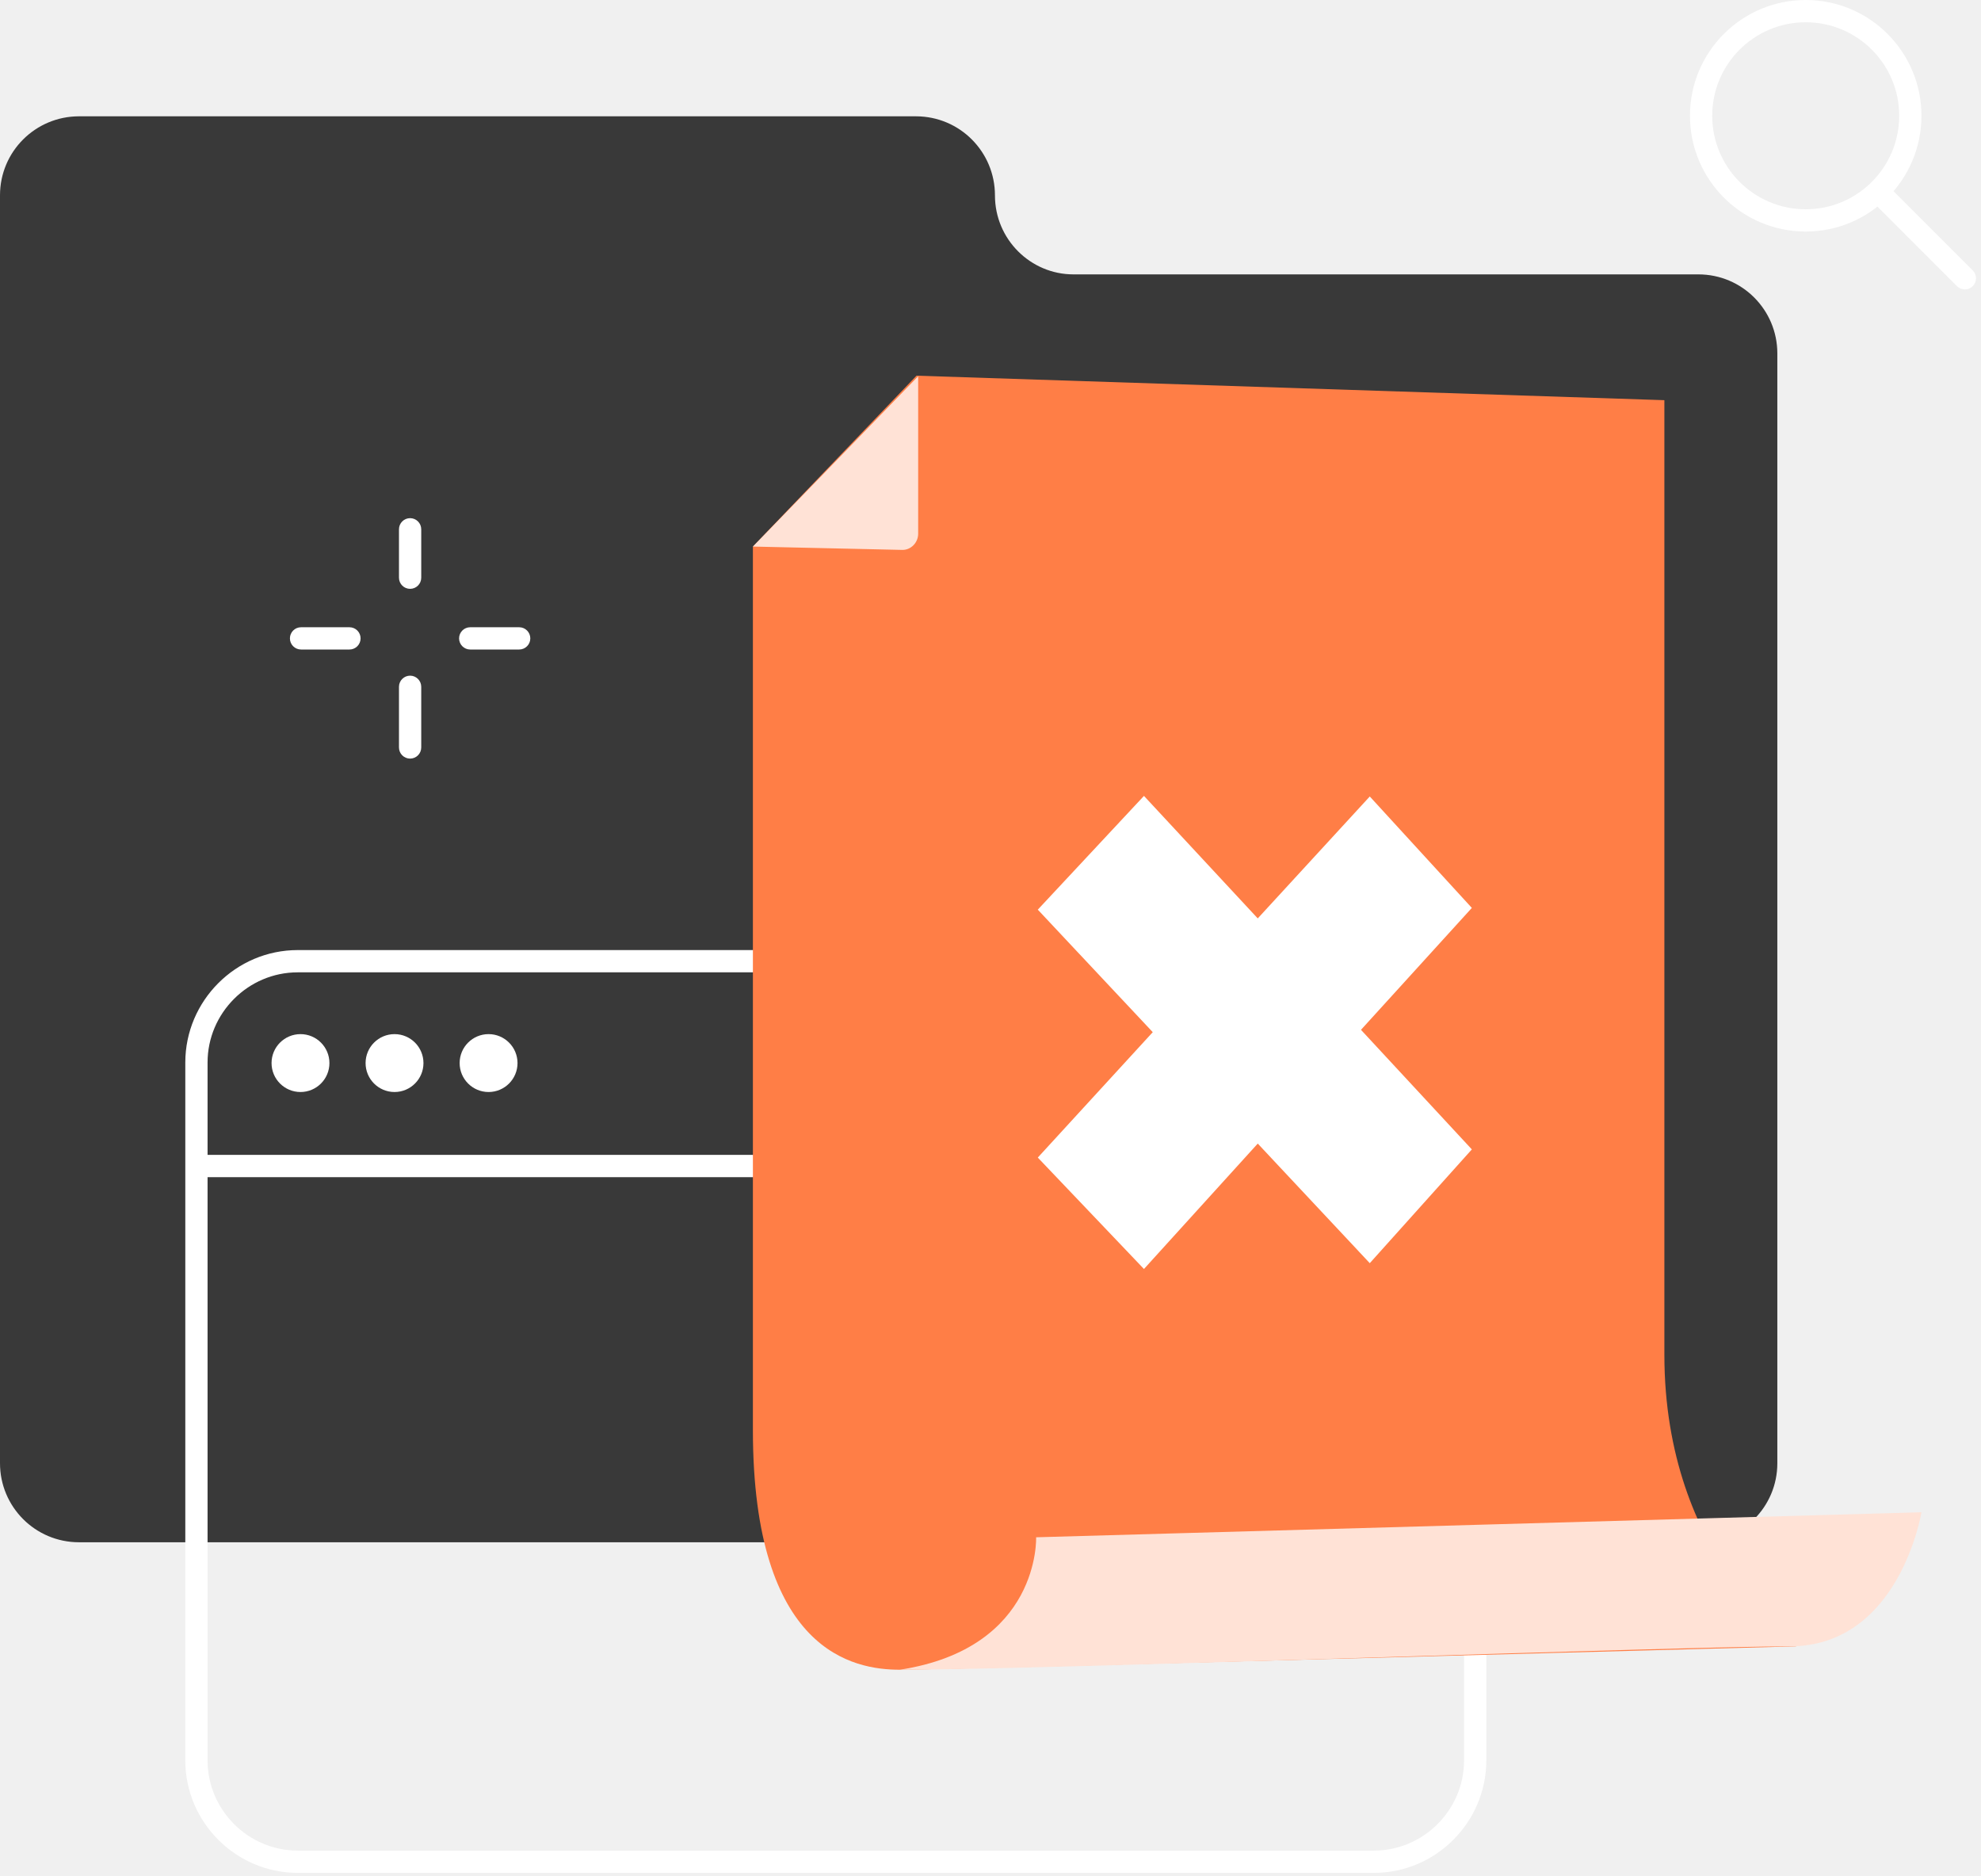
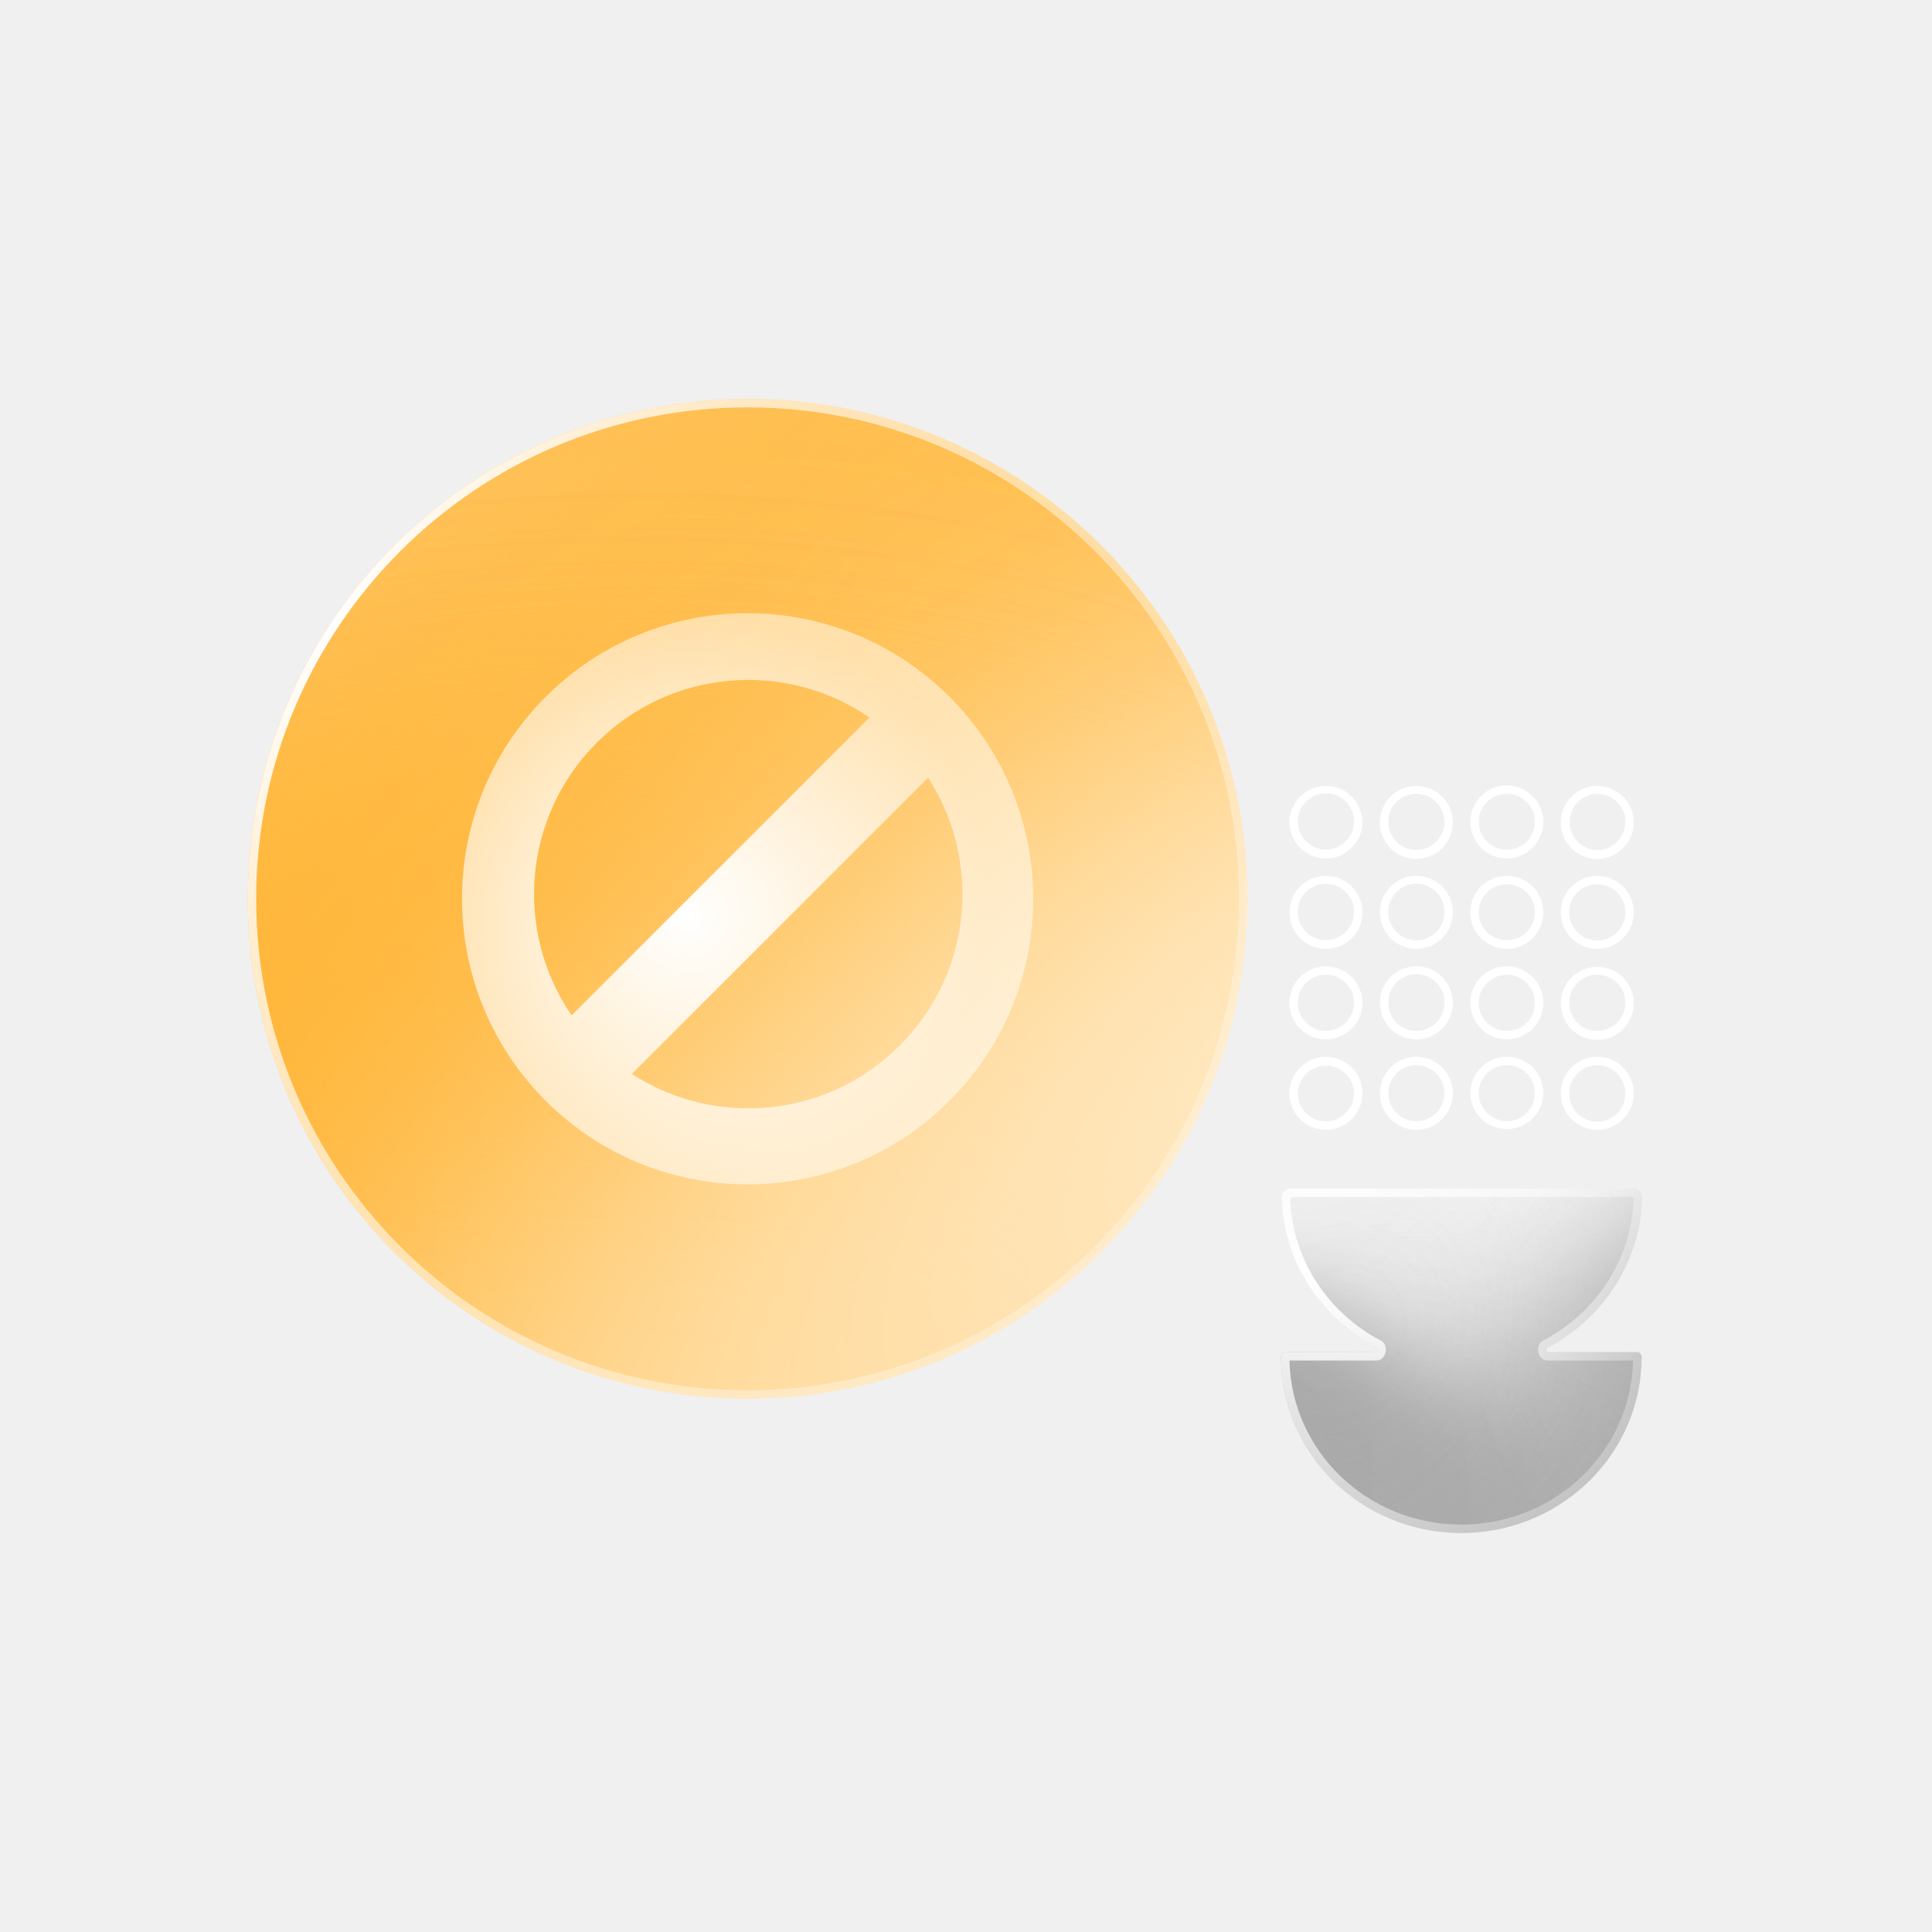
- <svg xmlns="http://www.w3.org/2000/svg" width="356" height="337" fill="none" viewBox="0 0 356 337">
-   <path fill="#393939" d="M178.8 35.098c0-7.8-6.3-14.2-14.2-14.2H14.2c-7.8 0-14.2 6.3-14.2 14.2v227.8c0 7.8 6.3 14.2 14.2 14.2h291c7.8 0 14.2-6.3 14.2-14.2v-199.4c0-7.8-6.3-14.2-14.2-14.2H192.9c-7.7 0-14.1-6.3-14.1-14.2Z" />
-   <path stroke="#fff" stroke-linecap="round" stroke-linejoin="round" stroke-width="4" d="M324.499 39.6c10.383 0 18.8-8.417 18.8-18.8 0-10.383-8.417-18.8-18.8-18.8-10.383 0-18.8 8.417-18.8 18.8 0 10.383 8.417 18.8 18.8 18.8Z" clip-rule="evenodd" />
-   <path fill="#fff" d="M339.414 33.484a2 2 0 1 0-2.828 2.829l2.828-2.829Zm12.272 17.929a2 2 0 1 0 2.828-2.829l-2.828 2.829ZM75.699 95.098a2 2 0 0 0-4 0h4Zm-4 8.7a2 2 0 1 0 4 0h-4Zm4 19.6a2 2 0 0 0-4 0h4Zm-4 10.9a2 2 0 1 0 4 0h-4Zm21.601-17.6a2 2 0 1 0 0-4v4Zm-8.8-4a2 2 0 0 0 0 4v-4Zm-21.7 4a2 2 0 1 0 0-4v4Zm-8.7-4a2 2 0 0 0 0 4v-4Zm282.486-76.385 15.1 15.1 2.828-2.829-15.1-15.1-2.828 2.829ZM71.699 95.098v8.7h4v-8.7h-4Zm0 28.3v10.9h4v-10.9h-4Zm21.601-10.7h-8.8v4h8.8v-4Zm-30.5 0h-8.7v4h8.7v-4Z" />
-   <path stroke="#fff" stroke-linecap="round" stroke-linejoin="round" stroke-width="4" d="M246.901 334.5h-193.4c-10 0-18.2-8.2-18.2-18.2V190.9c0-10 8.2-18.2 18.2-18.2h193.4c10 0 18.2 8.2 18.2 18.2v125.4c0 10-8.2 18.2-18.2 18.2Z" clip-rule="evenodd" />
-   <path fill="#fff" d="M54 196.202a5.2 5.2 0 1 0 0-10.401 5.2 5.2 0 0 0 0 10.401Zm16.9 0a5.2 5.2 0 1 0-.002-10.401 5.2 5.2 0 0 0 .001 10.401Zm16.902 0a5.2 5.2 0 1 0-.002-10.401 5.2 5.2 0 0 0 .002 10.401Z" />
-   <path stroke="#fff" stroke-linecap="round" stroke-linejoin="round" stroke-width="4" d="M35.5 209.5h228.9" />
-   <path fill="#FF7E46" d="M135.301 98.2v158.7c0 40 18.2 43.1 26.4 43.1s161.1-4.2 161.1-4.2-23.7-15.7-23.7-52.4V71.9l-134.4-4.4-29.4 30.7Z" />
-   <path fill="#FFE2D6" fill-rule="evenodd" d="m162.201 98.802-26.9-.6 29.7-30.6v28.3c0 1.6-1.3 2.9-2.8 2.9Zm23.998 177.401s.8 19.9-24.5 23.8c13.097 0 51.436-1.171 87.618-2.277 32.33-.988 62.939-1.923 72.282-1.923 19.8 0 23.7-24.1 23.7-24.1l-159.1 4.5Z" clip-rule="evenodd" />
-   <path fill="#fff" d="m246.159 143.105-20.132 21.905L205.578 143 186.5 163.438l20.659 22.01-20.659 22.533L205.578 228l20.449-22.534 20.132 21.486 18.341-20.438-19.922-21.486 19.922-21.905-18.341-20.018Z" />
+ <svg xmlns="http://www.w3.org/2000/svg" width="230" height="230" fill="none">
+   <path d="M171.96 130.154a3.345 3.345 0 0 0-6.691 0l.003.172a3.347 3.347 0 0 0 6.688-.172zm21.537 0a3.345 3.345 0 0 0-6.691 0l.004.172a3.345 3.345 0 0 0 6.687-.172zm-32.306-.001a3.346 3.346 0 0 0-6.691 0l.004.172a3.346 3.346 0 0 0 6.687-.172zm21.538 0a3.345 3.345 0 0 0-3.346-3.345 3.345 3.345 0 0 0-3.346 3.345l.004.172a3.347 3.347 0 0 0 6.688-.172zm-10.769-10.768a3.346 3.346 0 1 0-6.691 0l.003.172a3.346 3.346 0 0 0 6.688-.172zm21.537-.001a3.347 3.347 0 0 0-3.174-3.342l-.172-.004a3.346 3.346 0 0 0 0 6.692l.172-.003a3.348 3.348 0 0 0 3.174-3.343zm-32.306 0a3.345 3.345 0 1 0-6.69-.002 3.345 3.345 0 0 0 6.69.002zm21.538 0a3.346 3.346 0 1 0-6.692 0 3.346 3.346 0 0 0 6.692 0zm-10.769-10.768a3.346 3.346 0 1 0-6.691 0l.003.172a3.347 3.347 0 0 0 6.688-.172zm-10.769-.001a3.346 3.346 0 1 0-6.691 0l.004.172a3.347 3.347 0 0 0 6.687-.172zm21.538 0a3.346 3.346 0 1 0-6.692 0l.004.172a3.347 3.347 0 0 0 6.688-.172zm10.768 0a3.348 3.348 0 0 0-3.174-3.343l-.172-.003a3.346 3.346 0 0 0-3.345 3.346l.004.172a3.345 3.345 0 0 0 3.341 3.174l.172-.004a3.347 3.347 0 0 0 3.174-3.342zm-10.768-10.768a3.346 3.346 0 1 0-6.692 0l.004.172a3.347 3.347 0 0 0 6.688-.172zm-21.538-.001a3.346 3.346 0 1 0-6.691 0 3.346 3.346 0 0 0 6.691 0zm10.769 0a3.346 3.346 0 1 0-6.692 0 3.346 3.346 0 0 0 6.692 0zm21.537 0a3.346 3.346 0 0 0-3.174-3.342l-.172-.004a3.346 3.346 0 0 0 0 6.691l.172-.003a3.347 3.347 0 0 0 3.174-3.342zm-20.537 32.308a4.346 4.346 0 1 1-8.693 0 4.346 4.346 0 0 1 8.693 0zm21.537 0a4.346 4.346 0 1 1-8.693 0 4.346 4.346 0 0 1 8.693 0zm-32.306-.001a4.345 4.345 0 1 1-8.69.001 4.345 4.345 0 0 1 8.69-.001zm21.538 0a4.347 4.347 0 0 1-8.692 0 4.345 4.345 0 0 1 8.692 0zm-10.769-10.768a4.345 4.345 0 1 1-8.69 0 4.345 4.345 0 0 1 8.69 0zm-10.769-.001a4.345 4.345 0 1 1-8.691 0 4.345 4.345 0 0 1 8.691 0zm21.538 0a4.345 4.345 0 1 1-8.69 0 4.345 4.345 0 0 1 8.69 0zm10.768 0a4.346 4.346 0 1 1-8.691 0 4.346 4.346 0 0 1 8.691 0zm-21.537-10.768a4.346 4.346 0 1 1-8.693 0 4.346 4.346 0 0 1 8.693 0zm-10.769-.001a4.345 4.345 0 1 1-8.69.001 4.345 4.345 0 0 1 8.69-.001zm21.538 0a4.347 4.347 0 1 1-8.694-.002 4.347 4.347 0 0 1 8.694.002zm10.768 0a4.346 4.346 0 1 1-8.693 0 4.346 4.346 0 0 1 8.693 0zm-10.768-10.768a4.346 4.346 0 1 1-8.692-.002 4.346 4.346 0 0 1 8.692.002zm-21.538-.001a4.345 4.345 0 1 1-8.691 0 4.346 4.346 0 0 1 8.691 0zm10.769 0a4.346 4.346 0 1 1-8.691 0 4.346 4.346 0 0 1 8.691 0zm21.537 0a4.346 4.346 0 1 1-8.691 0 4.346 4.346 0 0 1 8.691 0z" fill="#fff" />
+   <mask id="a" style="mask-type:alpha" maskUnits="userSpaceOnUse" x="152" y="141" width="44" height="42">
+     <path d="M194.431 141.5c.592 0 1.086.484 1.068 1.093-.225 7.749-4.753 14.437-11.321 17.88-.015.007-.037.025-.054.075a.437.437 0 0 0-.009.22.37.37 0 0 0 .08.177c.022.024.033.024.041.024h10.632c.3 0 .563.241.563.561 0 11.41-9.324 20.674-20.911 20.961l-.554.007c-11.844 0-21.465-9.376-21.465-20.968 0-.32.263-.561.562-.561h10.788c.008 0 .019 0 .041-.024a.448.448 0 0 0 .071-.397c-.017-.05-.039-.068-.054-.075-6.568-3.443-11.097-10.131-11.322-17.88a1.065 1.065 0 0 1 1.068-1.093h40.776z" fill="#000" />
+   </mask>
+   <g mask="url(#a)">
+     <mask id="b" style="mask-type:alpha" maskUnits="userSpaceOnUse" x="144" y="131" width="105" height="58">
+       <path fill="#fff" d="M144.382 131.285h103.897v57H144.382z" />
+     </mask>
+     <g mask="url(#b)">
+       <path fill="#fff" d="M144.382 131.284h103.897v57H144.382z" />
+       <g filter="url(#c)">
+         <path d="M184.522 170.346c16.901 3.88 31.964 6.194 30.369 12.805-1.596 6.611-16.591 8.825-33.492 4.945-16.902-3.881-28.051-15.701-26.456-22.311 1.596-6.611 12.677.681 29.579 4.561z" fill="#AAA" />
+       </g>
+       <g filter="url(#d)">
+         <path d="M189.667 155.403c16.281-18.156 28.71-35.617 39.87-26.097 11.16 9.52 7.008 31.956-9.274 50.112-16.282 18.157-43.874 19.773-55.034 10.253-11.16-9.52 8.156-16.111 24.438-34.268z" fill="#AAA" />
+       </g>
+       <g filter="url(#e)">
+         <path d="M183.142 175.599c20.987 12.761 40.652 21.924 32.808 34.195-7.843 12.271-31.215 11.874-52.202-.887-20.988-12.761-27.05-39.064-19.207-51.335 7.844-12.271 17.613 5.266 38.601 18.027z" fill="#AAA" />
+       </g>
+       <g filter="url(#f)">
+         <path d="M164.292 179.948c16.902 3.88 31.965 6.194 30.369 12.805-1.595 6.611-16.59 8.824-33.492 4.944-16.901-3.88-28.05-15.7-26.455-22.311 1.595-6.611 12.676.682 29.578 4.562z" fill="#AAA" />
+       </g>
+       <g filter="url(#g)">
+         <path d="M270.907 157.569c18.284 17.832 17.2 58.891 6.116 69.702s-34.891 5.119-53.175-12.713c-18.283-17.833-17.922-46.178-6.838-56.989 11.084-10.81 35.614-17.832 53.897 0z" fill="url(#h)" />
+       </g>
+       <g filter="url(#i)">
+         <path d="M142.973 189.872c12.928 21.84 53.872 31.446 67.447 23.802 13.575-7.644 14.1-31.546 1.172-53.386-12.929-21.84-41.094-28.836-54.67-21.192-13.575 7.644-26.878 28.937-13.949 50.776z" fill="url(#j)" />
+       </g>
+       <g filter="url(#k)">
+         <path d="M221.75 159.605c16.902 3.88 31.965 6.194 30.369 12.805-1.595 6.611-16.59 8.824-33.492 4.944-16.901-3.88-28.05-15.7-26.455-22.311 1.595-6.61 12.676.682 29.578 4.562z" fill="#AAA" />
+       </g>
+     </g>
+   </g>
+   <path d="M153.654 142.501c-.045 0-.069.035-.068.063.214 7.367 4.519 13.739 10.787 17.024.565.296.666.935.579 1.374-.086.437-.431 1.008-1.102 1.008h-10.344c.239 10.814 9.296 19.529 20.459 19.529l.528-.007c10.919-.27 19.696-8.879 19.931-19.522h-10.189c-.671 0-1.016-.571-1.102-1.008-.087-.439.014-1.078.579-1.374 6.268-3.285 10.572-9.657 10.786-17.024.001-.028-.023-.063-.068-.063h-40.776zm41.776 19.03c0 11.41-9.324 20.674-20.911 20.961l-.554.007c-11.843 0-21.465-9.376-21.465-20.968 0-.32.263-.561.562-.561h10.788c.008 0 .018 0 .041-.024a.37.37 0 0 0 .08-.177.437.437 0 0 0-.009-.22c-.018-.051-.039-.068-.054-.075-6.568-3.443-11.097-10.131-11.322-17.88a1.065 1.065 0 0 1 1.068-1.093h40.776c.592 0 1.086.484 1.068 1.093-.225 7.749-4.753 14.437-11.321 17.88-.015.007-.036.024-.054.075a.437.437 0 0 0-.009.22.37.37 0 0 0 .08.177c.023.024.033.024.041.024h10.632c.3 0 .563.241.563.561z" fill="url(#l)" />
+   <mask id="m" style="mask-type:alpha" maskUnits="userSpaceOnUse" x="29" y="47" width="120" height="120">
+     <path d="M89 47.5c32.861 0 59.499 26.64 59.499 59.5 0 32.861-26.638 59.499-59.499 59.499-32.86 0-59.5-26.638-59.5-59.499 0-32.86 26.64-59.5 59.5-59.5z" fill="#000" />
+   </mask>
+   <g mask="url(#m)">
+     <mask id="n" style="mask-type:alpha" maskUnits="userSpaceOnUse" x="-164" y="-69" width="708" height="399">
+       <path fill="#fff" d="M-163.45-68.297h706.986v397.679H-163.45z" />
+     </mask>
+     <g mask="url(#n)">
+       <path fill="#fff" d="M-275.133-51.731h543.854v305.918h-543.854z" />
+       <g filter="url(#o)">
+         <path d="M-69.47 169.968c66.623 74.701 129.877 135.738 99.92 162.456-29.958 26.718-108.252-12.18-174.874-86.881-66.623-74.701-79.155-168.798-49.197-195.515 29.957-26.718 57.528 45.24 124.15 119.94z" fill="#FFB433" />
+       </g>
+       <g filter="url(#p)">
+         <path d="M-104.188 81.155C-30.652 13.25 44.745-34.307-22.348-106.962c-67.093-72.655-181.095-76.504-254.631-8.598-73.536 67.907-42.206 217.641 24.887 290.296s74.368-25.674 147.904-93.58z" fill="#FFB433" />
+       </g>
+       <g filter="url(#q)">
+         <path d="M179.069 260.38c73.536-67.907 148.932-115.462 81.84-188.117C193.816-.392 79.814-4.242 6.278 63.665-67.26 131.57-35.928 281.305 31.165 353.96c67.093 72.655 74.368-25.674 147.904-93.58z" fill="#FFB433" />
+       </g>
+       <g filter="url(#r)">
+         <path d="M-82.168-67.908C-152.945 2.87-208.092 71.685-249.78 29.998c-41.687-41.686-18.104-132.857 52.673-203.634 70.777-70.777 181.661-71.002 223.348-29.315C67.93-161.264-11.39-138.685-82.168-67.908z" fill="#FFB433" />
+       </g>
+       <g filter="url(#s)">
+         <path d="M60.768 55.434c70.777-70.777 125.924-139.592 167.61-97.906 41.687 41.687 18.105 132.857-52.672 203.635-70.777 70.777-181.662 71.002-223.349 29.315-41.686-41.687 37.634-64.266 108.41-135.044z" fill="#FFB433" />
+       </g>
+       <g filter="url(#t)">
+         <path d="M201.089 111.317C130.311 182.094 75.165 250.91 33.478 209.223-8.21 167.536 15.373 76.366 86.15 5.589c70.777-70.778 181.661-71.002 223.348-29.316 41.687 41.687-37.633 64.267-108.41 135.044z" fill="#FFB433" />
+       </g>
+       <g filter="url(#u)">
+         <path d="M210.81 20.096c95.705 95.705 90.032 316.069 32.011 374.09-58.02 58.021-182.64 27.472-278.345-68.234-95.705-95.705-93.817-247.836-35.796-305.856 58.02-58.021 186.425-95.706 282.13 0z" fill="url(#v)" />
+       </g>
+       <g filter="url(#w)">
+         <path d="M53.221 267.881c-70.777 70.777-125.923 139.592-167.61 97.905-41.687-41.686-18.105-132.856 52.672-203.634C9.061 91.375 119.945 91.15 161.632 132.837c41.687 41.687-37.633 64.266-108.41 135.044z" fill="#FFB433" />
+       </g>
+       <g filter="url(#x)">
+         <path d="M53.221 267.881c-70.777 70.777-125.923 139.592-167.61 97.905-41.687-41.686-18.105-132.856 52.672-203.634C9.061 91.375 119.945 91.15 161.632 132.837c41.687 41.687-37.633 64.266-108.41 135.044z" fill="#FFB433" />
+       </g>
+       <g filter="url(#y)">
+         <path d="M71.893 129.505c-95.705 95.705-90.032 316.07-32.011 374.091 58.02 58.02 182.64 27.471 278.345-68.234 95.705-95.705 93.817-247.836 35.797-305.857-58.021-58.02-186.426-95.705-282.13 0z" fill="url(#z)" />
+       </g>
+     </g>
+   </g>
+   <path d="M147.499 107c0-32.308-26.191-58.5-58.499-58.5-32.309 0-58.5 26.192-58.5 58.5s26.192 58.499 58.5 58.499 58.499-26.191 58.499-58.499zm1 0c0 32.861-26.638 59.499-59.499 59.499-32.86 0-59.5-26.638-59.5-59.499 0-32.86 26.64-59.5 59.5-59.5 32.861 0 59.499 26.64 59.499 59.5z" fill="url(#A)" />
+   <path d="M64.958 82.958c13.278-13.278 34.806-13.278 48.084 0 13.277 13.278 13.277 34.805 0 48.083-13.278 13.278-34.806 13.278-48.084 0-13.277-13.278-13.277-34.805 0-48.083zm10.259 44.896c9.881 6.411 23.228 5.287 31.892-3.377 8.664-8.665 9.789-22.012 3.377-31.893l-35.27 35.27zm28.293-42.435c-9.933-6.834-23.631-5.837-32.463 2.995s-9.83 22.53-2.995 32.463l35.458-35.458z" fill="url(#B)" />
+   <defs>
+     <filter id="t" x="-69.046" y="-133.903" width="472.015" height="437.698" filterUnits="userSpaceOnUse" color-interpolation-filters="sRGB">
+       <feFlood flood-opacity="0" result="BackgroundImageFix" />
+       <feBlend in="SourceGraphic" in2="BackgroundImageFix" result="shape" />
+       <feGaussianBlur stdDeviation="40.962" result="effect1_foregroundBlur_35_22" />
+     </filter>
+     <filter id="c" x="128.403" y="136.73" width="112.992" height="79.666" filterUnits="userSpaceOnUse" color-interpolation-filters="sRGB">
+       <feFlood flood-opacity="0" result="BackgroundImageFix" />
+       <feBlend in="SourceGraphic" in2="BackgroundImageFix" result="shape" />
+       <feGaussianBlur stdDeviation="13.194" result="effect1_foregroundBlur_35_22" />
+     </filter>
+     <filter id="e" x="131.65" y="143.814" width="95.659" height="84.526" filterUnits="userSpaceOnUse" color-interpolation-filters="sRGB">
+       <feFlood flood-opacity="0" result="BackgroundImageFix" />
+       <feBlend in="SourceGraphic" in2="BackgroundImageFix" result="shape" />
+       <feGaussianBlur stdDeviation="4.798" result="effect1_foregroundBlur_35_22" />
+     </filter>
+     <filter id="f" x="108.174" y="146.331" width="112.992" height="79.666" filterUnits="userSpaceOnUse" color-interpolation-filters="sRGB">
+       <feFlood flood-opacity="0" result="BackgroundImageFix" />
+       <feBlend in="SourceGraphic" in2="BackgroundImageFix" result="shape" />
+       <feGaussianBlur stdDeviation="13.194" result="effect1_foregroundBlur_35_22" />
+     </filter>
+     <filter id="g" x="109.281" y="46.671" width="275.778" height="286.075" filterUnits="userSpaceOnUse" color-interpolation-filters="sRGB">
+       <feFlood flood-opacity="0" result="BackgroundImageFix" />
+       <feBlend in="SourceGraphic" in2="BackgroundImageFix" result="shape" />
+       <feGaussianBlur stdDeviation="50" result="effect1_foregroundBlur_35_22" />
+     </filter>
+     <filter id="i" x="37.709" y="36.106" width="283.246" height="280.166" filterUnits="userSpaceOnUse" color-interpolation-filters="sRGB">
+       <feFlood flood-opacity="0" result="BackgroundImageFix" />
+       <feBlend in="SourceGraphic" in2="BackgroundImageFix" result="shape" />
+       <feGaussianBlur stdDeviation="50" result="effect1_foregroundBlur_35_22" />
+     </filter>
+     <filter id="k" x="176.187" y="136.544" width="91.881" height="58.555" filterUnits="userSpaceOnUse" color-interpolation-filters="sRGB">
+       <feFlood flood-opacity="0" result="BackgroundImageFix" />
+       <feBlend in="SourceGraphic" in2="BackgroundImageFix" result="shape" />
+       <feGaussianBlur stdDeviation="7.917" result="effect1_foregroundBlur_35_22" />
+     </filter>
+     <filter id="o" x="-345.528" y="-92.203" width="520.163" height="569.598" filterUnits="userSpaceOnUse" color-interpolation-filters="sRGB">
+       <feFlood flood-opacity="0" result="BackgroundImageFix" />
+       <feBlend in="SourceGraphic" in2="BackgroundImageFix" result="shape" />
+       <feGaussianBlur stdDeviation="68.27" result="effect1_foregroundBlur_35_22" />
+     </filter>
+     <filter id="p" x="-401.239" y="-245.999" width="486.841" height="528.238" filterUnits="userSpaceOnUse" color-interpolation-filters="sRGB">
+       <feFlood flood-opacity="0" result="BackgroundImageFix" />
+       <feBlend in="SourceGraphic" in2="BackgroundImageFix" result="shape" />
+       <feGaussianBlur stdDeviation="40.962" result="effect1_foregroundBlur_35_22" />
+     </filter>
+     <filter id="q" x="-117.982" y="-66.774" width="486.841" height="528.238" filterUnits="userSpaceOnUse" color-interpolation-filters="sRGB">
+       <feFlood flood-opacity="0" result="BackgroundImageFix" />
+       <feBlend in="SourceGraphic" in2="BackgroundImageFix" result="shape" />
+       <feGaussianBlur stdDeviation="40.962" result="effect1_foregroundBlur_35_22" />
+     </filter>
+     <filter id="r" x="-352.303" y="-313.127" width="472.015" height="437.698" filterUnits="userSpaceOnUse" color-interpolation-filters="sRGB">
+       <feFlood flood-opacity="0" result="BackgroundImageFix" />
+       <feBlend in="SourceGraphic" in2="BackgroundImageFix" result="shape" />
+       <feGaussianBlur stdDeviation="40.962" result="effect1_foregroundBlur_35_22" />
+     </filter>
+     <filter id="s" x="-141.113" y="-137.044" width="472.015" height="437.698" filterUnits="userSpaceOnUse" color-interpolation-filters="sRGB">
+       <feFlood flood-opacity="0" result="BackgroundImageFix" />
+       <feBlend in="SourceGraphic" in2="BackgroundImageFix" result="shape" />
+       <feGaussianBlur stdDeviation="40.962" result="effect1_foregroundBlur_35_22" />
+     </filter>
+     <filter id="d" x="142.727" y="107.428" width="112.265" height="107.171" filterUnits="userSpaceOnUse" color-interpolation-filters="sRGB">
+       <feFlood flood-opacity="0" result="BackgroundImageFix" />
+       <feBlend in="SourceGraphic" in2="BackgroundImageFix" result="shape" />
+       <feGaussianBlur stdDeviation="9.596" result="effect1_foregroundBlur_35_22" />
+     </filter>
+     <filter id="u" x="-211.777" y="-138.393" width="596.667" height="661.967" filterUnits="userSpaceOnUse" color-interpolation-filters="sRGB">
+       <feFlood flood-opacity="0" result="BackgroundImageFix" />
+       <feBlend in="SourceGraphic" in2="BackgroundImageFix" result="shape" />
+       <feGaussianBlur stdDeviation="50" result="effect1_foregroundBlur_35_22" />
+     </filter>
+     <filter id="w" x="-216.913" y="22.661" width="472.015" height="437.698" filterUnits="userSpaceOnUse" color-interpolation-filters="sRGB">
+       <feFlood flood-opacity="0" result="BackgroundImageFix" />
+       <feBlend in="SourceGraphic" in2="BackgroundImageFix" result="shape" />
+       <feGaussianBlur stdDeviation="40.962" result="effect1_foregroundBlur_35_22" />
+     </filter>
+     <filter id="x" x="-184.64" y="54.934" width="407.469" height="373.152" filterUnits="userSpaceOnUse" color-interpolation-filters="sRGB">
+       <feFlood flood-opacity="0" result="BackgroundImageFix" />
+       <feBlend in="SourceGraphic" in2="BackgroundImageFix" result="shape" />
+       <feGaussianBlur stdDeviation="24.826" result="effect1_foregroundBlur_35_22" />
+     </filter>
+     <filter id="y" x="-102.187" y="-28.984" width="596.667" height="661.967" filterUnits="userSpaceOnUse" color-interpolation-filters="sRGB">
+       <feFlood flood-opacity="0" result="BackgroundImageFix" />
+       <feBlend in="SourceGraphic" in2="BackgroundImageFix" result="shape" />
+       <feGaussianBlur stdDeviation="50" result="effect1_foregroundBlur_35_22" />
+     </filter>
+     <linearGradient id="h" x1="212.072" y1="154.933" x2="233.265" y2="195.676" gradientUnits="userSpaceOnUse">
+       <stop stop-color="#fff" />
+       <stop offset="1" stop-color="#fff" stop-opacity="0" />
+     </linearGradient>
+     <linearGradient id="j" x1="155.59" y1="133.762" x2="189.002" y2="165.789" gradientUnits="userSpaceOnUse">
+       <stop stop-color="#AAA" />
+       <stop offset="1" stop-color="#AAA" stop-opacity="0" />
+     </linearGradient>
+     <linearGradient id="v" x1="-97.168" y1="5.95" x2="18.195" y2="222.255" gradientUnits="userSpaceOnUse">
+       <stop stop-color="#fff" stop-opacity=".3" />
+       <stop offset="1" stop-color="#fff" stop-opacity="0" />
+     </linearGradient>
+     <linearGradient id="z" x1="405.711" y1="181.192" x2="61.594" y2="525.308" gradientUnits="userSpaceOnUse">
+       <stop stop-color="#fff" />
+       <stop offset="1" stop-color="#fff" stop-opacity="0" />
+     </linearGradient>
+     <radialGradient id="l" cx="0" cy="0" r="1" gradientTransform="matrix(53.1844 21.7728 -22.8621 50.6469 156.072 150.919)" gradientUnits="userSpaceOnUse">
+       <stop stop-color="#fff" />
+       <stop offset="1" stop-color="#fff" stop-opacity="0" />
+     </radialGradient>
+     <radialGradient id="A" cx="0" cy="0" r="1" gradientTransform="matrix(149.427 64.2325 -64.2337 149.415 38.632 74.31)" gradientUnits="userSpaceOnUse">
+       <stop stop-color="#fff" />
+       <stop offset="1" stop-color="#fff" stop-opacity="0" />
+     </radialGradient>
+     <radialGradient id="B" cx="0" cy="0" r="1" gradientTransform="matrix(23.8 -28.0498 27.1462 23.033 81.775 109.125)" gradientUnits="userSpaceOnUse">
+       <stop stop-color="#fff" />
+       <stop offset="1" stop-color="#fff" stop-opacity=".5" />
+     </radialGradient>
+   </defs>
</svg>
